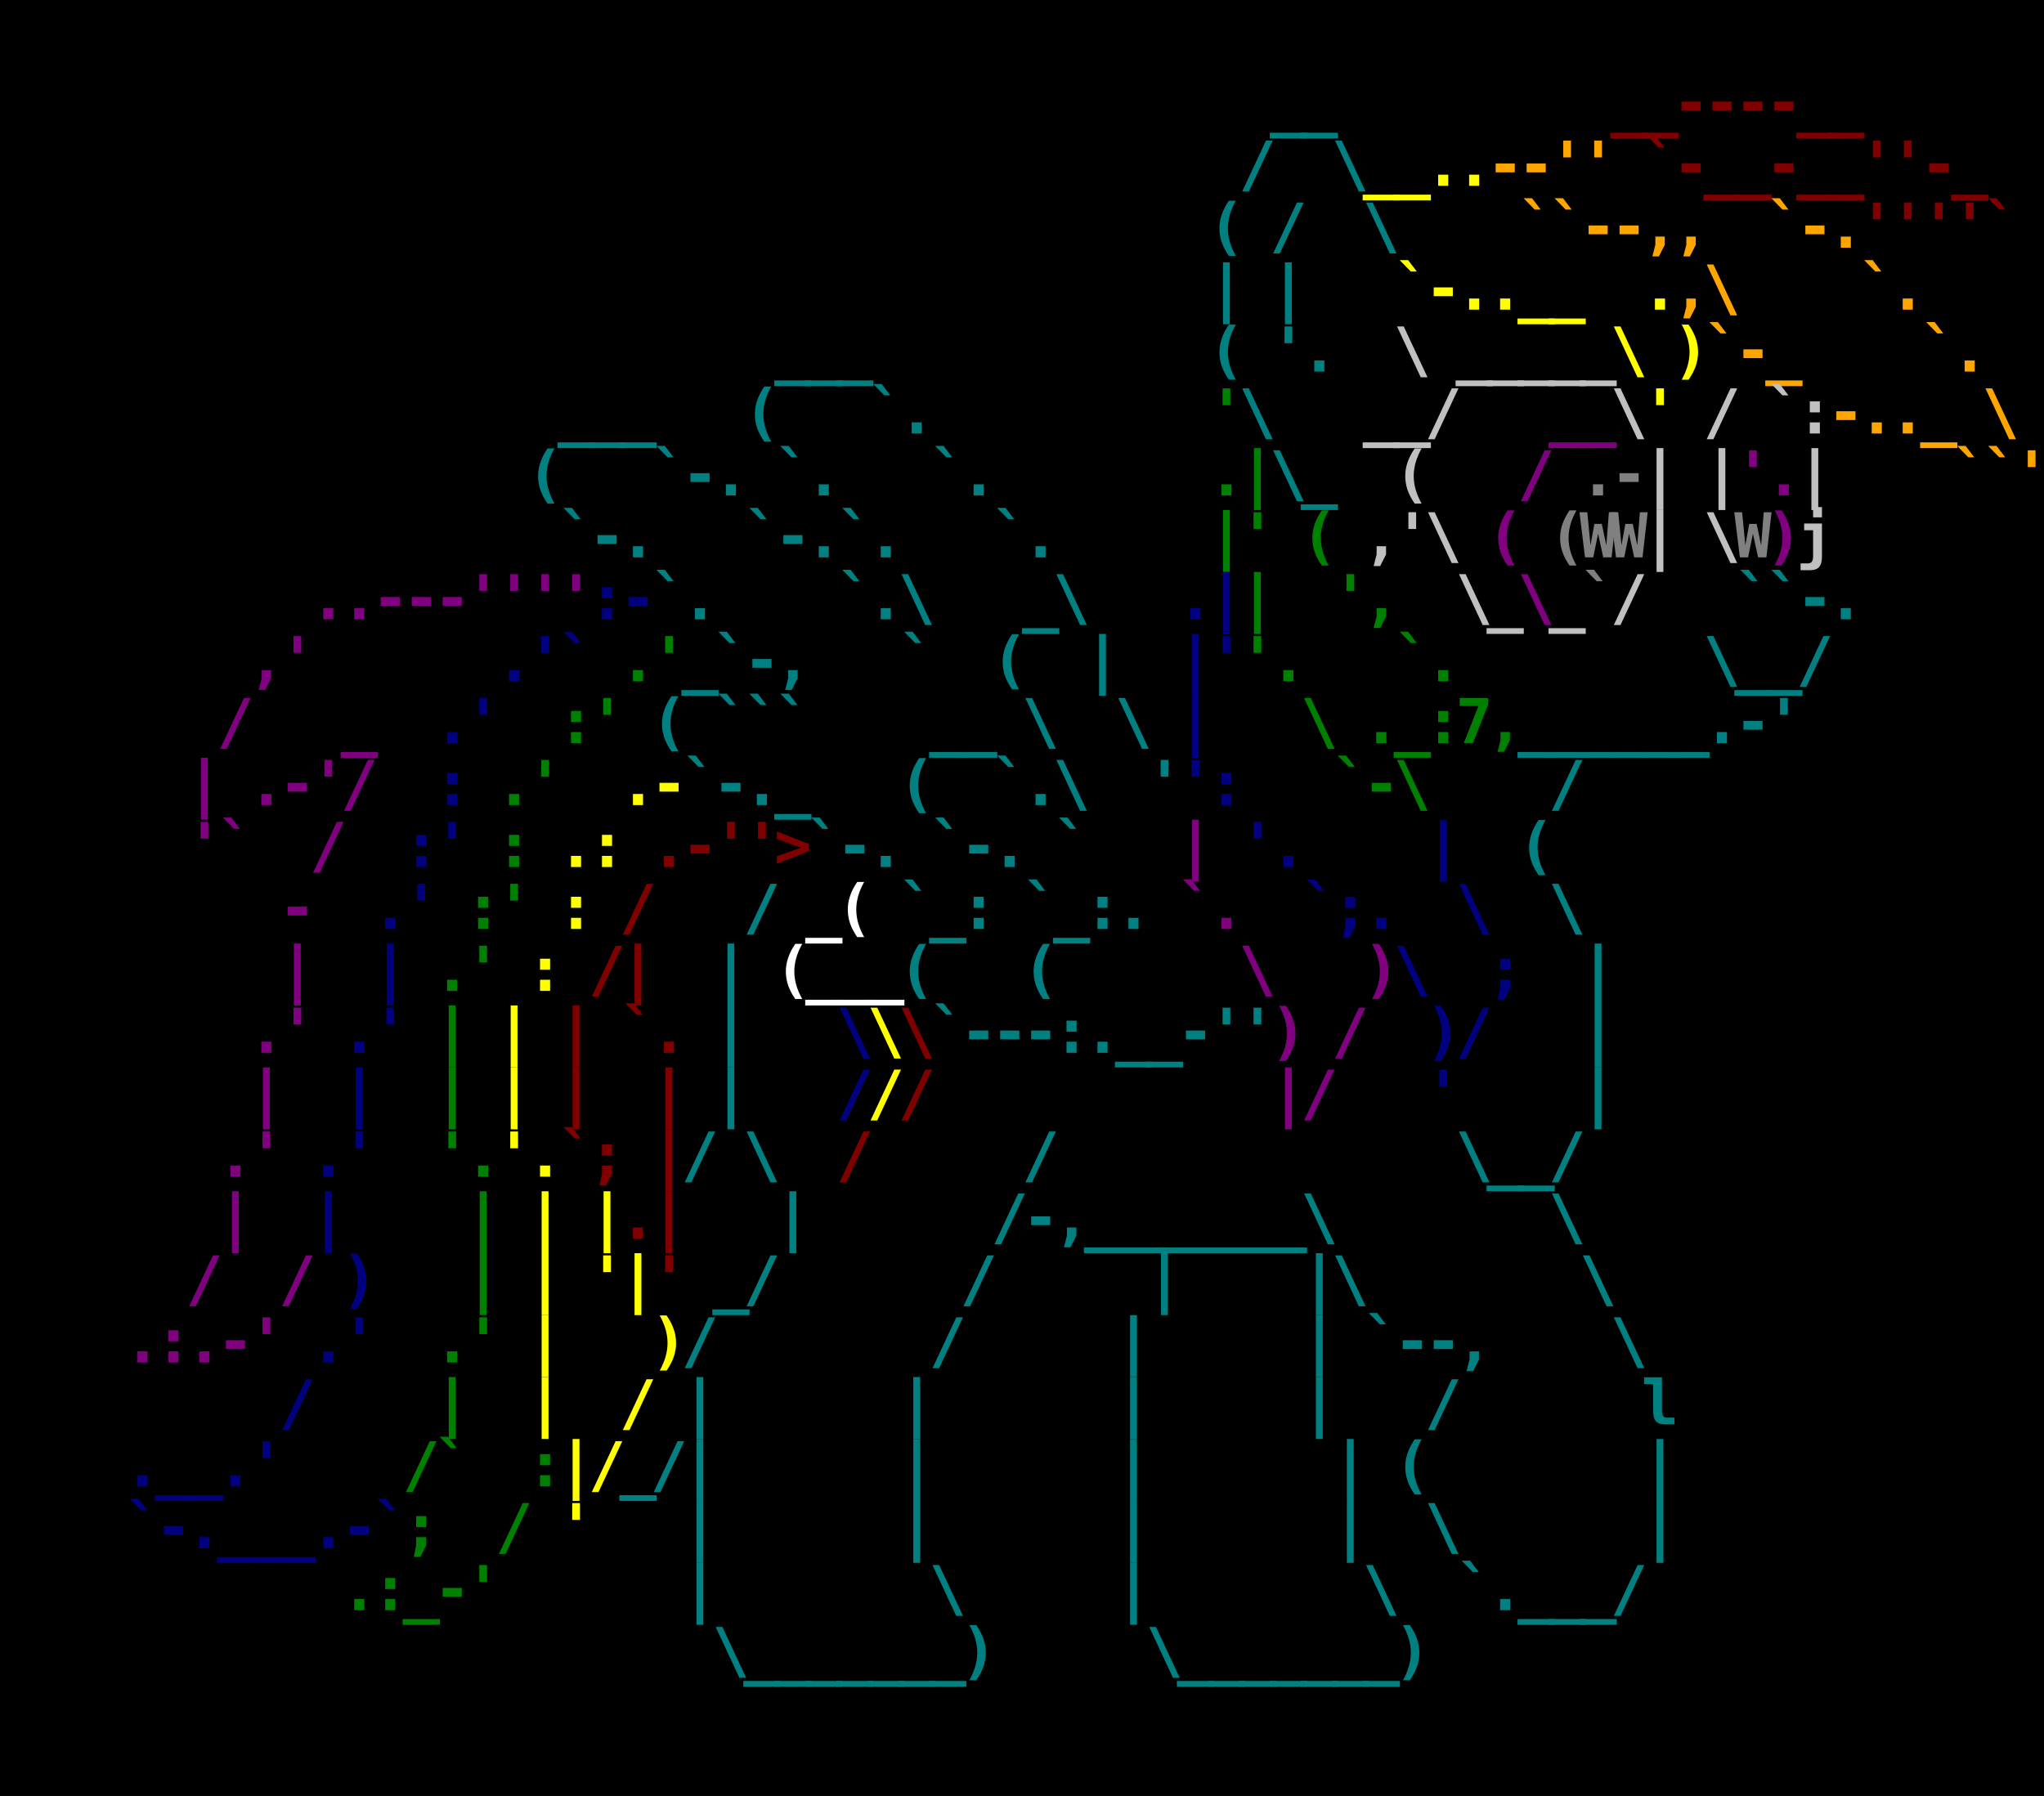
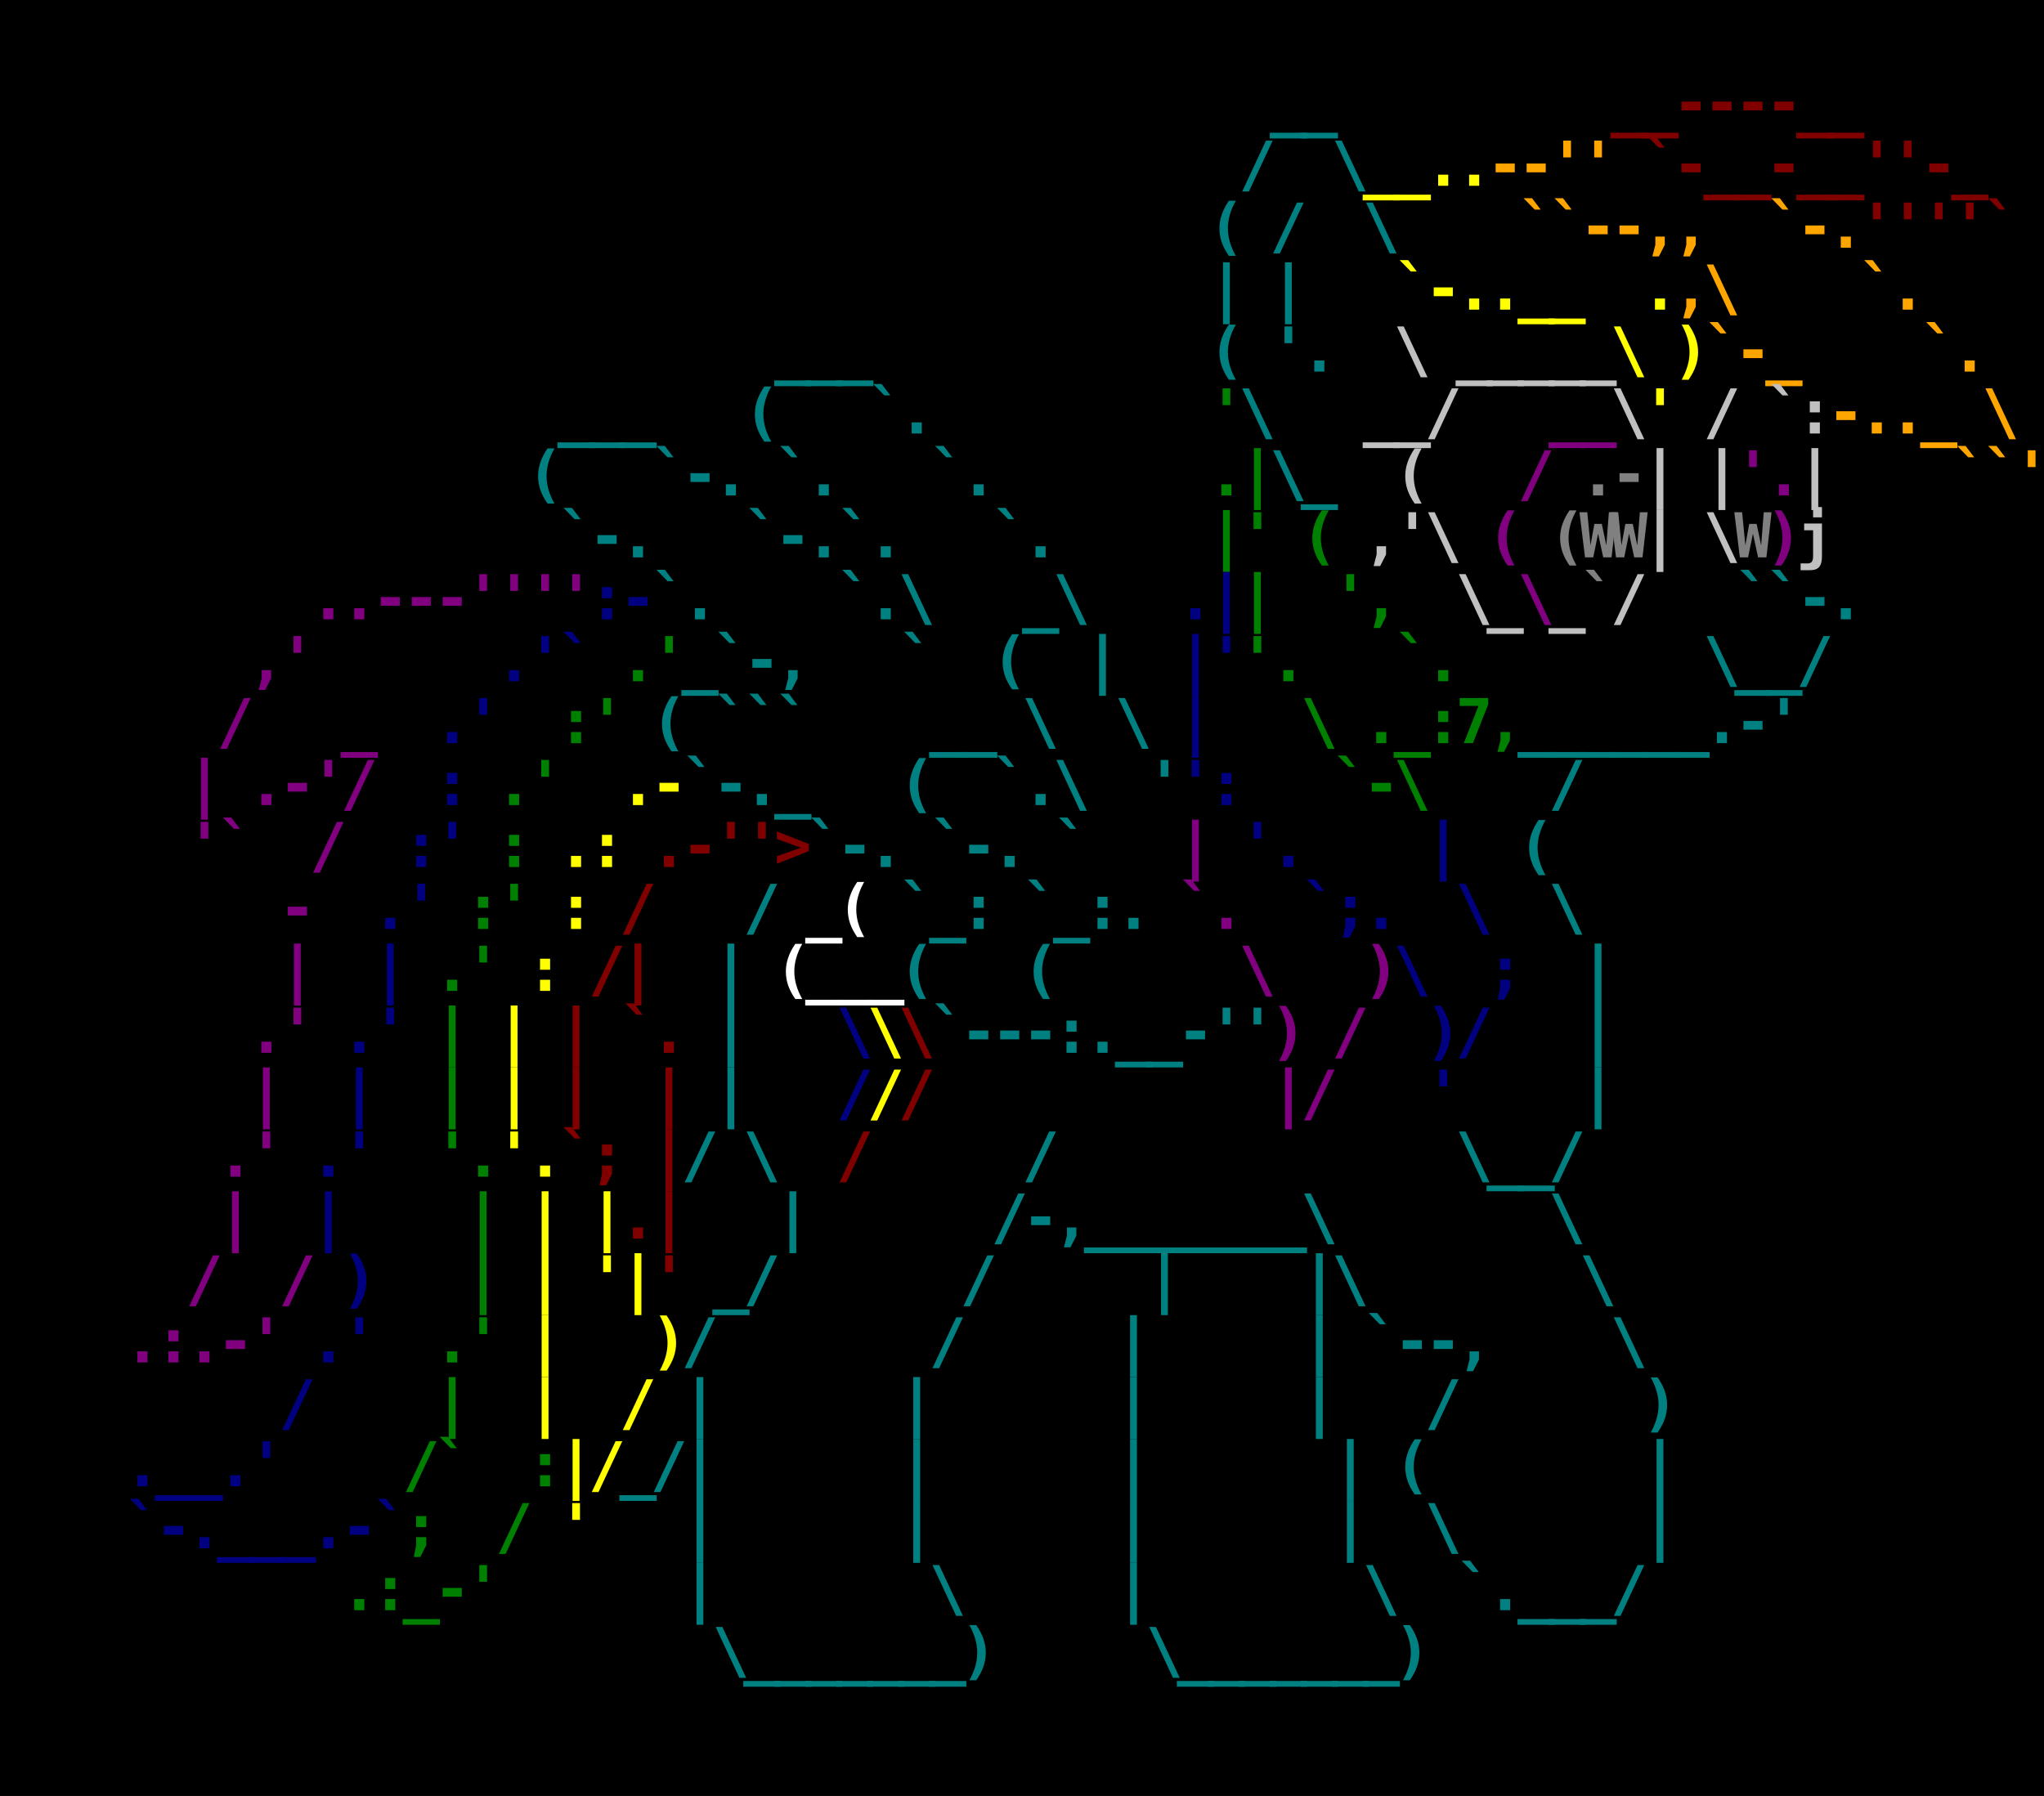
<svg xmlns="http://www.w3.org/2000/svg" width="396" height="348">
  <rect style="fill:black;stroke:none;" width="396" height="348" x="0" y="0" />
  <text y="0" x="0" style="font-family:monospace;font-size:12px;font-weight:bold;">
    <tspan x="246" y="24" style="fill:teal;">_</tspan>
    <tspan x="252" y="24" style="fill:teal;">_</tspan>
    <tspan x="312" y="24" style="fill:maroon;">_</tspan>
    <tspan x="318" y="24" style="fill:maroon;">_</tspan>
    <tspan x="324" y="24" style="fill:maroon;">-</tspan>
    <tspan x="330" y="24" style="fill:maroon;">-</tspan>
    <tspan x="336" y="24" style="fill:maroon;">-</tspan>
    <tspan x="342" y="24" style="fill:maroon;">-</tspan>
    <tspan x="348" y="24" style="fill:maroon;">_</tspan>
    <tspan x="354" y="24" style="fill:maroon;">_</tspan>
    <tspan x="240" y="36" style="fill:teal;">/</tspan>
    <tspan x="258" y="36" style="fill:teal;">\</tspan>
    <tspan x="264" y="36" style="fill:yellow;">_</tspan>
    <tspan x="270" y="36" style="fill:yellow;">_</tspan>
    <tspan x="276" y="36" style="fill:yellow;">.</tspan>
    <tspan x="282" y="36" style="fill:yellow;">.</tspan>
    <tspan x="288" y="36" style="fill:orange;">-</tspan>
    <tspan x="294" y="36" style="fill:orange;">-</tspan>
    <tspan x="300" y="36" style="fill:orange;">'</tspan>
    <tspan x="306" y="36" style="fill:orange;">'</tspan>
    <tspan x="318" y="36" style="fill:maroon;">`</tspan>
    <tspan x="324" y="36" style="fill:maroon;">-</tspan>
    <tspan x="330" y="36" style="fill:maroon;">_</tspan>
    <tspan x="336" y="36" style="fill:maroon;">_</tspan>
    <tspan x="342" y="36" style="fill:maroon;">-</tspan>
    <tspan x="348" y="36" style="fill:maroon;">_</tspan>
    <tspan x="354" y="36" style="fill:maroon;">_</tspan>
    <tspan x="360" y="36" style="fill:maroon;">'</tspan>
    <tspan x="366" y="36" style="fill:maroon;">'</tspan>
    <tspan x="372" y="36" style="fill:maroon;">-</tspan>
    <tspan x="378" y="36" style="fill:maroon;">_</tspan>
    <tspan x="234" y="48" style="fill:teal;">(</tspan>
    <tspan x="246" y="48" style="fill:teal;">/</tspan>
    <tspan x="264" y="48" style="fill:teal;">\</tspan>
    <tspan x="294" y="48" style="fill:orange;">`</tspan>
    <tspan x="300" y="48" style="fill:orange;">`</tspan>
    <tspan x="306" y="48" style="fill:orange;">-</tspan>
    <tspan x="312" y="48" style="fill:orange;">-</tspan>
    <tspan x="318" y="48" style="fill:orange;">,</tspan>
    <tspan x="324" y="48" style="fill:orange;">,</tspan>
    <tspan x="342" y="48" style="fill:orange;">`</tspan>
    <tspan x="348" y="48" style="fill:orange;">-</tspan>
    <tspan x="354" y="48" style="fill:orange;">.</tspan>
    <tspan x="360" y="48" style="fill:maroon;">'</tspan>
    <tspan x="366" y="48" style="fill:maroon;">'</tspan>
    <tspan x="372" y="48" style="fill:maroon;">'</tspan>
    <tspan x="378" y="48" style="fill:maroon;">'</tspan>
    <tspan x="384" y="48" style="fill:maroon;">`</tspan>
    <tspan x="234" y="60" style="fill:teal;">|</tspan>
    <tspan x="246" y="60" style="fill:teal;">|</tspan>
    <tspan x="270" y="60" style="fill:yellow;">`</tspan>
    <tspan x="276" y="60" style="fill:yellow;">-</tspan>
    <tspan x="282" y="60" style="fill:yellow;">.</tspan>
    <tspan x="288" y="60" style="fill:yellow;">.</tspan>
    <tspan x="294" y="60" style="fill:yellow;">_</tspan>
    <tspan x="300" y="60" style="fill:yellow;">_</tspan>
    <tspan x="318" y="60" style="fill:yellow;">.</tspan>
    <tspan x="324" y="60" style="fill:orange;">,</tspan>
    <tspan x="330" y="60" style="fill:orange;">\</tspan>
    <tspan x="360" y="60" style="fill:orange;">`</tspan>
    <tspan x="366" y="60" style="fill:orange;">.</tspan>
    <tspan x="150" y="72" style="fill:teal;">_</tspan>
    <tspan x="156" y="72" style="fill:teal;">_</tspan>
    <tspan x="162" y="72" style="fill:teal;">_</tspan>
    <tspan x="234" y="72" style="fill:teal;">(</tspan>
    <tspan x="246" y="72" style="fill:teal;">'</tspan>
    <tspan x="252" y="72" style="fill:teal;">.</tspan>
    <tspan x="270" y="72" style="fill:silver;">\</tspan>
    <tspan x="282" y="72" style="fill:silver;">_</tspan>
    <tspan x="288" y="72" style="fill:silver;">_</tspan>
    <tspan x="294" y="72" style="fill:silver;">_</tspan>
    <tspan x="300" y="72" style="fill:silver;">_</tspan>
    <tspan x="306" y="72" style="fill:silver;">_</tspan>
    <tspan x="312" y="72" style="fill:yellow;">\</tspan>
    <tspan x="324" y="72" style="fill:yellow;">)</tspan>
    <tspan x="330" y="72" style="fill:orange;">`</tspan>
    <tspan x="336" y="72" style="fill:orange;">-</tspan>
    <tspan x="342" y="72" style="fill:orange;">_</tspan>
    <tspan x="372" y="72" style="fill:orange;">`</tspan>
    <tspan x="378" y="72" style="fill:orange;">.</tspan>
    <tspan x="108" y="84" style="fill:teal;">_</tspan>
    <tspan x="114" y="84" style="fill:teal;">_</tspan>
    <tspan x="120" y="84" style="fill:teal;">_</tspan>
    <tspan x="144" y="84" style="fill:teal;">(</tspan>
    <tspan x="168" y="84" style="fill:teal;">`</tspan>
    <tspan x="174" y="84" style="fill:teal;">.</tspan>
    <tspan x="234" y="84" style="fill:green;">'</tspan>
    <tspan x="240" y="84" style="fill:teal;">\</tspan>
    <tspan x="264" y="84" style="fill:silver;">_</tspan>
    <tspan x="270" y="84" style="fill:silver;">_</tspan>
    <tspan x="276" y="84" style="fill:silver;">/</tspan>
    <tspan x="300" y="84" style="fill:purple;">_</tspan>
    <tspan x="306" y="84" style="fill:purple;">_</tspan>
    <tspan x="312" y="84" style="fill:silver;">\</tspan>
    <tspan x="318" y="84" style="fill:yellow;">'</tspan>
    <tspan x="330" y="84" style="fill:silver;">/</tspan>
    <tspan x="342" y="84" style="fill:silver;">`</tspan>
    <tspan x="348" y="84" style="fill:silver;">:</tspan>
    <tspan x="354" y="84" style="fill:orange;">-</tspan>
    <tspan x="360" y="84" style="fill:orange;">.</tspan>
    <tspan x="366" y="84" style="fill:orange;">.</tspan>
    <tspan x="372" y="84" style="fill:orange;">_</tspan>
    <tspan x="384" y="84" style="fill:orange;">\</tspan>
    <tspan x="102" y="96" style="fill:teal;">(</tspan>
    <tspan x="126" y="96" style="fill:teal;">`</tspan>
    <tspan x="132" y="96" style="fill:teal;">-</tspan>
    <tspan x="138" y="96" style="fill:teal;">.</tspan>
    <tspan x="150" y="96" style="fill:teal;">`</tspan>
    <tspan x="156" y="96" style="fill:teal;">.</tspan>
    <tspan x="180" y="96" style="fill:teal;">`</tspan>
    <tspan x="186" y="96" style="fill:teal;">.</tspan>
    <tspan x="234" y="96" style="fill:green;">.</tspan>
    <tspan x="240" y="96" style="fill:green;">|</tspan>
    <tspan x="246" y="96" style="fill:teal;">\</tspan>
    <tspan x="252" y="96" style="fill:teal;">_</tspan>
    <tspan x="270" y="96" style="fill:silver;">(</tspan>
    <tspan x="294" y="96" style="fill:purple;">/</tspan>
    <tspan x="306" y="96" style="fill:gray;">.</tspan>
    <tspan x="312" y="96" style="fill:gray;">-</tspan>
    <tspan x="318" y="96" style="fill:silver;">|</tspan>
    <tspan x="330" y="96" style="fill:silver;">|</tspan>
    <tspan x="336" y="96" style="fill:purple;">'</tspan>
    <tspan x="342" y="96" style="fill:purple;">.</tspan>
    <tspan x="348" y="96" style="fill:silver;">|</tspan>
    <tspan x="378" y="96" style="fill:orange;">`</tspan>
    <tspan x="384" y="96" style="fill:orange;">`</tspan>
    <tspan x="390" y="96" style="fill:orange;">'</tspan>
    <tspan x="108" y="108" style="fill:teal;">`</tspan>
    <tspan x="114" y="108" style="fill:teal;">-</tspan>
    <tspan x="120" y="108" style="fill:teal;">.</tspan>
    <tspan x="144" y="108" style="fill:teal;">`</tspan>
    <tspan x="150" y="108" style="fill:teal;">-</tspan>
    <tspan x="156" y="108" style="fill:teal;">.</tspan>
    <tspan x="162" y="108" style="fill:teal;">`</tspan>
    <tspan x="168" y="108" style="fill:teal;">.</tspan>
    <tspan x="192" y="108" style="fill:teal;">`</tspan>
    <tspan x="198" y="108" style="fill:teal;">.</tspan>
    <tspan x="234" y="108" style="fill:green;">|</tspan>
    <tspan x="240" y="108" style="fill:green;">'</tspan>
    <tspan x="252" y="108" style="fill:green;">(</tspan>
    <tspan x="264" y="108" style="fill:silver;">,</tspan>
    <tspan x="270" y="108" style="fill:silver;">'</tspan>
    <tspan x="276" y="108" style="fill:silver;">\</tspan>
    <tspan x="288" y="108" style="fill:purple;">(</tspan>
    <tspan x="300" y="108" style="fill:gray;">(</tspan>
    <tspan x="306" y="108" style="fill:gray;">W</tspan>
    <tspan x="312" y="108" style="fill:gray;">W</tspan>
    <tspan x="318" y="108" style="fill:silver;">|</tspan>
    <tspan x="330" y="108" style="fill:silver;">\</tspan>
    <tspan x="336" y="108" style="fill:gray;">W</tspan>
    <tspan x="342" y="108" style="fill:purple;">)</tspan>
    <tspan x="348" y="108" style="fill:silver;">j</tspan>
    <tspan x="60" y="120" style="fill:purple;">.</tspan>
    <tspan x="66" y="120" style="fill:purple;">.</tspan>
    <tspan x="72" y="120" style="fill:purple;">-</tspan>
    <tspan x="78" y="120" style="fill:purple;">-</tspan>
    <tspan x="84" y="120" style="fill:purple;">-</tspan>
    <tspan x="90" y="120" style="fill:purple;">'</tspan>
    <tspan x="96" y="120" style="fill:purple;">'</tspan>
    <tspan x="102" y="120" style="fill:purple;">'</tspan>
    <tspan x="108" y="120" style="fill:purple;">'</tspan>
    <tspan x="114" y="120" style="fill:navy;">:</tspan>
    <tspan x="120" y="120" style="fill:navy;">-</tspan>
    <tspan x="126" y="120" style="fill:teal;">`</tspan>
    <tspan x="132" y="120" style="fill:teal;">.</tspan>
    <tspan x="162" y="120" style="fill:teal;">`</tspan>
    <tspan x="168" y="120" style="fill:teal;">.</tspan>
    <tspan x="174" y="120" style="fill:teal;">\</tspan>
    <tspan x="198" y="120" style="fill:teal;">_</tspan>
    <tspan x="204" y="120" style="fill:teal;">\</tspan>
    <tspan x="228" y="120" style="fill:navy;">.</tspan>
    <tspan x="234" y="120" style="fill:navy;">|</tspan>
    <tspan x="240" y="120" style="fill:green;">|</tspan>
    <tspan x="258" y="120" style="fill:green;">'</tspan>
    <tspan x="264" y="120" style="fill:green;">,</tspan>
    <tspan x="282" y="120" style="fill:silver;">\</tspan>
    <tspan x="288" y="120" style="fill:silver;">_</tspan>
    <tspan x="294" y="120" style="fill:purple;">\</tspan>
    <tspan x="300" y="120" style="fill:silver;">_</tspan>
    <tspan x="306" y="120" style="fill:gray;">`</tspan>
    <tspan x="312" y="120" style="fill:silver;">/</tspan>
    <tspan x="336" y="120" style="fill:teal;">`</tspan>
    <tspan x="342" y="120" style="fill:teal;">`</tspan>
    <tspan x="348" y="120" style="fill:teal;">-</tspan>
    <tspan x="354" y="120" style="fill:teal;">.</tspan>
    <tspan x="48" y="132" style="fill:purple;">,</tspan>
    <tspan x="54" y="132" style="fill:purple;">'</tspan>
    <tspan x="96" y="132" style="fill:navy;">.</tspan>
    <tspan x="102" y="132" style="fill:navy;">'</tspan>
    <tspan x="108" y="132" style="fill:navy;">`</tspan>
    <tspan x="120" y="132" style="fill:green;">.</tspan>
    <tspan x="126" y="132" style="fill:green;">'</tspan>
    <tspan x="132" y="132" style="fill:teal;">_</tspan>
    <tspan x="138" y="132" style="fill:teal;">`</tspan>
    <tspan x="144" y="132" style="fill:teal;">-</tspan>
    <tspan x="150" y="132" style="fill:teal;">,</tspan>
    <tspan x="174" y="132" style="fill:teal;">`</tspan>
    <tspan x="192" y="132" style="fill:teal;">(</tspan>
    <tspan x="210" y="132" style="fill:teal;">|</tspan>
    <tspan x="228" y="132" style="fill:navy;">|</tspan>
    <tspan x="234" y="132" style="fill:navy;">'</tspan>
    <tspan x="240" y="132" style="fill:green;">'</tspan>
    <tspan x="246" y="132" style="fill:green;">.</tspan>
    <tspan x="270" y="132" style="fill:green;">`</tspan>
    <tspan x="276" y="132" style="fill:green;">.</tspan>
    <tspan x="330" y="132" style="fill:teal;">\</tspan>
    <tspan x="336" y="132" style="fill:teal;">_</tspan>
    <tspan x="342" y="132" style="fill:teal;">_</tspan>
    <tspan x="348" y="132" style="fill:teal;">/</tspan>
    <tspan x="42" y="144" style="fill:purple;">/</tspan>
    <tspan x="66" y="144" style="fill:purple;">_</tspan>
    <tspan x="84" y="144" style="fill:navy;">.</tspan>
    <tspan x="90" y="144" style="fill:navy;">'</tspan>
    <tspan x="108" y="144" style="fill:green;">:</tspan>
    <tspan x="114" y="144" style="fill:green;">'</tspan>
    <tspan x="126" y="144" style="fill:teal;">(</tspan>
    <tspan x="138" y="144" style="fill:teal;">`</tspan>
    <tspan x="144" y="144" style="fill:teal;">`</tspan>
    <tspan x="150" y="144" style="fill:teal;">`</tspan>
    <tspan x="180" y="144" style="fill:teal;">_</tspan>
    <tspan x="186" y="144" style="fill:teal;">_</tspan>
    <tspan x="198" y="144" style="fill:teal;">\</tspan>
    <tspan x="216" y="144" style="fill:teal;">\</tspan>
    <tspan x="228" y="144" style="fill:navy;">|</tspan>
    <tspan x="252" y="144" style="fill:green;">\</tspan>
    <tspan x="264" y="144" style="fill:green;">.</tspan>
    <tspan x="270" y="144" style="fill:green;">_</tspan>
    <tspan x="276" y="144" style="fill:green;">:</tspan>
    <tspan x="282" y="144" style="fill:green;">7</tspan>
    <tspan x="288" y="144" style="fill:green;">,</tspan>
    <tspan x="294" y="144" style="fill:teal;">_</tspan>
    <tspan x="300" y="144" style="fill:teal;">_</tspan>
    <tspan x="306" y="144" style="fill:teal;">_</tspan>
    <tspan x="312" y="144" style="fill:teal;">_</tspan>
    <tspan x="318" y="144" style="fill:teal;">_</tspan>
    <tspan x="324" y="144" style="fill:teal;">_</tspan>
    <tspan x="330" y="144" style="fill:teal;">.</tspan>
    <tspan x="336" y="144" style="fill:teal;">-</tspan>
    <tspan x="342" y="144" style="fill:teal;">'</tspan>
    <tspan x="36" y="156" style="fill:purple;">|</tspan>
    <tspan x="48" y="156" style="fill:purple;">.</tspan>
    <tspan x="54" y="156" style="fill:purple;">-</tspan>
    <tspan x="60" y="156" style="fill:purple;">'</tspan>
    <tspan x="66" y="156" style="fill:purple;">/</tspan>
    <tspan x="84" y="156" style="fill:navy;">:</tspan>
    <tspan x="96" y="156" style="fill:green;">.</tspan>
    <tspan x="102" y="156" style="fill:green;">'</tspan>
    <tspan x="120" y="156" style="fill:yellow;">.</tspan>
    <tspan x="126" y="156" style="fill:yellow;">-</tspan>
    <tspan x="132" y="156" style="fill:teal;">`</tspan>
    <tspan x="138" y="156" style="fill:teal;">-</tspan>
    <tspan x="144" y="156" style="fill:teal;">.</tspan>
    <tspan x="150" y="156" style="fill:teal;">_</tspan>
    <tspan x="174" y="156" style="fill:teal;">(</tspan>
    <tspan x="192" y="156" style="fill:teal;">`</tspan>
    <tspan x="198" y="156" style="fill:teal;">.</tspan>
    <tspan x="204" y="156" style="fill:teal;">\</tspan>
    <tspan x="222" y="156" style="fill:teal;">'</tspan>
    <tspan x="228" y="156" style="fill:navy;">'</tspan>
    <tspan x="234" y="156" style="fill:navy;">:</tspan>
    <tspan x="258" y="156" style="fill:green;">`</tspan>
    <tspan x="264" y="156" style="fill:green;">-</tspan>
    <tspan x="270" y="156" style="fill:green;">\</tspan>
    <tspan x="300" y="156" style="fill:teal;">/</tspan>
    <tspan x="36" y="168" style="fill:purple;">'</tspan>
    <tspan x="42" y="168" style="fill:purple;">`</tspan>
    <tspan x="60" y="168" style="fill:purple;">/</tspan>
    <tspan x="78" y="168" style="fill:navy;">:</tspan>
    <tspan x="84" y="168" style="fill:navy;">'</tspan>
    <tspan x="96" y="168" style="fill:green;">:</tspan>
    <tspan x="108" y="168" style="fill:yellow;">.</tspan>
    <tspan x="114" y="168" style="fill:yellow;">:</tspan>
    <tspan x="126" y="168" style="fill:maroon;">.</tspan>
    <tspan x="132" y="168" style="fill:maroon;">-</tspan>
    <tspan x="138" y="168" style="fill:maroon;">'</tspan>
    <tspan x="144" y="168" style="fill:maroon;">'</tspan>
    <tspan x="150" y="168" style="fill:maroon;">&gt;</tspan>
    <tspan x="156" y="168" style="fill:teal;">`</tspan>
    <tspan x="162" y="168" style="fill:teal;">-</tspan>
    <tspan x="168" y="168" style="fill:teal;">.</tspan>
    <tspan x="180" y="168" style="fill:teal;">`</tspan>
    <tspan x="186" y="168" style="fill:teal;">-</tspan>
    <tspan x="192" y="168" style="fill:teal;">.</tspan>
    <tspan x="204" y="168" style="fill:teal;">`</tspan>
    <tspan x="228" y="168" style="fill:purple;">|</tspan>
    <tspan x="240" y="168" style="fill:navy;">'</tspan>
    <tspan x="246" y="168" style="fill:navy;">.</tspan>
    <tspan x="276" y="168" style="fill:navy;">|</tspan>
    <tspan x="294" y="168" style="fill:teal;">(</tspan>
    <tspan x="54" y="180" style="fill:purple;">-</tspan>
    <tspan x="72" y="180" style="fill:navy;">.</tspan>
    <tspan x="78" y="180" style="fill:navy;">'</tspan>
    <tspan x="90" y="180" style="fill:green;">:</tspan>
    <tspan x="96" y="180" style="fill:green;">'</tspan>
    <tspan x="108" y="180" style="fill:yellow;">:</tspan>
    <tspan x="120" y="180" style="fill:maroon;">/</tspan>
    <tspan x="144" y="180" style="fill:teal;">/</tspan>
    <tspan x="156" y="180" style="fill:white;">_</tspan>
    <tspan x="162" y="180" style="fill:white;">(</tspan>
    <tspan x="174" y="180" style="fill:teal;">`</tspan>
    <tspan x="180" y="180" style="fill:teal;">_</tspan>
    <tspan x="186" y="180" style="fill:teal;">:</tspan>
    <tspan x="198" y="180" style="fill:teal;">`</tspan>
    <tspan x="204" y="180" style="fill:teal;">_</tspan>
    <tspan x="210" y="180" style="fill:teal;">:</tspan>
    <tspan x="216" y="180" style="fill:teal;">.</tspan>
    <tspan x="228" y="180" style="fill:purple;">`</tspan>
    <tspan x="234" y="180" style="fill:purple;">.</tspan>
    <tspan x="252" y="180" style="fill:navy;">`</tspan>
    <tspan x="258" y="180" style="fill:navy;">;</tspan>
    <tspan x="264" y="180" style="fill:navy;">.</tspan>
    <tspan x="282" y="180" style="fill:navy;">\</tspan>
    <tspan x="300" y="180" style="fill:teal;">\</tspan>
    <tspan x="54" y="192" style="fill:purple;">|</tspan>
    <tspan x="72" y="192" style="fill:navy;">|</tspan>
    <tspan x="84" y="192" style="fill:green;">.</tspan>
    <tspan x="90" y="192" style="fill:green;">'</tspan>
    <tspan x="102" y="192" style="fill:yellow;">:</tspan>
    <tspan x="114" y="192" style="fill:maroon;">/</tspan>
    <tspan x="120" y="192" style="fill:maroon;">|</tspan>
    <tspan x="138" y="192" style="fill:teal;">|</tspan>
    <tspan x="150" y="192" style="fill:white;">(</tspan>
    <tspan x="156" y="192" style="fill:white;">_</tspan>
    <tspan x="162" y="192" style="fill:white;">_</tspan>
    <tspan x="168" y="192" style="fill:white;">_</tspan>
    <tspan x="174" y="192" style="fill:teal;">(</tspan>
    <tspan x="198" y="192" style="fill:teal;">(</tspan>
    <tspan x="240" y="192" style="fill:purple;">\</tspan>
    <tspan x="264" y="192" style="fill:purple;">)</tspan>
    <tspan x="270" y="192" style="fill:navy;">\</tspan>
    <tspan x="288" y="192" style="fill:navy;">;</tspan>
    <tspan x="306" y="192" style="fill:teal;">|</tspan>
    <tspan x="48" y="204" style="fill:purple;">.</tspan>
    <tspan x="54" y="204" style="fill:purple;">'</tspan>
    <tspan x="66" y="204" style="fill:navy;">.</tspan>
    <tspan x="72" y="204" style="fill:navy;">'</tspan>
    <tspan x="84" y="204" style="fill:green;">|</tspan>
    <tspan x="96" y="204" style="fill:yellow;">|</tspan>
    <tspan x="108" y="204" style="fill:maroon;">|</tspan>
    <tspan x="120" y="204" style="fill:maroon;">`</tspan>
    <tspan x="126" y="204" style="fill:maroon;">.</tspan>
    <tspan x="138" y="204" style="fill:teal;">|</tspan>
    <tspan x="162" y="204" style="fill:navy;">\</tspan>
    <tspan x="168" y="204" style="fill:yellow;">\</tspan>
    <tspan x="174" y="204" style="fill:maroon;">\</tspan>
    <tspan x="180" y="204" style="fill:teal;">`</tspan>
    <tspan x="186" y="204" style="fill:teal;">-</tspan>
    <tspan x="192" y="204" style="fill:teal;">-</tspan>
    <tspan x="198" y="204" style="fill:teal;">-</tspan>
    <tspan x="204" y="204" style="fill:teal;">:</tspan>
    <tspan x="210" y="204" style="fill:teal;">.</tspan>
    <tspan x="216" y="204" style="fill:teal;">_</tspan>
    <tspan x="222" y="204" style="fill:teal;">_</tspan>
    <tspan x="228" y="204" style="fill:teal;">-</tspan>
    <tspan x="234" y="204" style="fill:teal;">'</tspan>
    <tspan x="240" y="204" style="fill:teal;">'</tspan>
    <tspan x="246" y="204" style="fill:purple;">)</tspan>
    <tspan x="258" y="204" style="fill:purple;">/</tspan>
    <tspan x="276" y="204" style="fill:navy;">)</tspan>
    <tspan x="282" y="204" style="fill:navy;">/</tspan>
    <tspan x="306" y="204" style="fill:teal;">|</tspan>
    <tspan x="48" y="216" style="fill:purple;">|</tspan>
    <tspan x="66" y="216" style="fill:navy;">|</tspan>
    <tspan x="84" y="216" style="fill:green;">|</tspan>
    <tspan x="96" y="216" style="fill:yellow;">|</tspan>
    <tspan x="108" y="216" style="fill:maroon;">|</tspan>
    <tspan x="126" y="216" style="fill:maroon;">|</tspan>
    <tspan x="138" y="216" style="fill:teal;">|</tspan>
    <tspan x="162" y="216" style="fill:navy;">/</tspan>
    <tspan x="168" y="216" style="fill:yellow;">/</tspan>
    <tspan x="174" y="216" style="fill:maroon;">/</tspan>
    <tspan x="246" y="216" style="fill:purple;">|</tspan>
    <tspan x="252" y="216" style="fill:purple;">/</tspan>
    <tspan x="276" y="216" style="fill:navy;">'</tspan>
    <tspan x="306" y="216" style="fill:teal;">|</tspan>
    <tspan x="42" y="228" style="fill:purple;">.</tspan>
    <tspan x="48" y="228" style="fill:purple;">'</tspan>
    <tspan x="60" y="228" style="fill:navy;">.</tspan>
    <tspan x="66" y="228" style="fill:navy;">'</tspan>
    <tspan x="84" y="228" style="fill:green;">'</tspan>
    <tspan x="90" y="228" style="fill:green;">.</tspan>
    <tspan x="96" y="228" style="fill:yellow;">'</tspan>
    <tspan x="102" y="228" style="fill:yellow;">.</tspan>
    <tspan x="108" y="228" style="fill:maroon;">`</tspan>
    <tspan x="114" y="228" style="fill:maroon;">;</tspan>
    <tspan x="126" y="228" style="fill:maroon;">|</tspan>
    <tspan x="132" y="228" style="fill:teal;">/</tspan>
    <tspan x="144" y="228" style="fill:teal;">\</tspan>
    <tspan x="162" y="228" style="fill:maroon;">/</tspan>
    <tspan x="198" y="228" style="fill:teal;">/</tspan>
    <tspan x="282" y="228" style="fill:teal;">\</tspan>
    <tspan x="288" y="228" style="fill:teal;">_</tspan>
    <tspan x="294" y="228" style="fill:teal;">_</tspan>
    <tspan x="300" y="228" style="fill:teal;">/</tspan>
    <tspan x="42" y="240" style="fill:purple;">|</tspan>
    <tspan x="60" y="240" style="fill:navy;">|</tspan>
    <tspan x="90" y="240" style="fill:green;">|</tspan>
    <tspan x="102" y="240" style="fill:yellow;">|</tspan>
    <tspan x="114" y="240" style="fill:yellow;">|</tspan>
    <tspan x="120" y="240" style="fill:maroon;">.</tspan>
    <tspan x="126" y="240" style="fill:maroon;">|</tspan>
    <tspan x="150" y="240" style="fill:teal;">|</tspan>
    <tspan x="192" y="240" style="fill:teal;">/</tspan>
    <tspan x="198" y="240" style="fill:teal;">-</tspan>
    <tspan x="204" y="240" style="fill:teal;">,</tspan>
    <tspan x="210" y="240" style="fill:teal;">_</tspan>
    <tspan x="216" y="240" style="fill:teal;">_</tspan>
    <tspan x="222" y="240" style="fill:teal;">_</tspan>
    <tspan x="228" y="240" style="fill:teal;">_</tspan>
    <tspan x="234" y="240" style="fill:teal;">_</tspan>
    <tspan x="240" y="240" style="fill:teal;">_</tspan>
    <tspan x="246" y="240" style="fill:teal;">_</tspan>
    <tspan x="252" y="240" style="fill:teal;">\</tspan>
    <tspan x="300" y="240" style="fill:teal;">\</tspan>
    <tspan x="36" y="252" style="fill:purple;">/</tspan>
    <tspan x="54" y="252" style="fill:purple;">/</tspan>
    <tspan x="66" y="252" style="fill:navy;">)</tspan>
    <tspan x="90" y="252" style="fill:green;">|</tspan>
    <tspan x="102" y="252" style="fill:yellow;">|</tspan>
    <tspan x="114" y="252" style="fill:yellow;">'</tspan>
    <tspan x="120" y="252" style="fill:yellow;">|</tspan>
    <tspan x="126" y="252" style="fill:maroon;">'</tspan>
    <tspan x="138" y="252" style="fill:teal;">_</tspan>
    <tspan x="144" y="252" style="fill:teal;">/</tspan>
    <tspan x="186" y="252" style="fill:teal;">/</tspan>
    <tspan x="222" y="252" style="fill:teal;">|</tspan>
    <tspan x="252" y="252" style="fill:teal;">|</tspan>
    <tspan x="258" y="252" style="fill:teal;">\</tspan>
    <tspan x="306" y="252" style="fill:teal;">\</tspan>
    <tspan x="24" y="264" style="fill:purple;">.</tspan>
    <tspan x="30" y="264" style="fill:purple;">:</tspan>
    <tspan x="36" y="264" style="fill:purple;">.</tspan>
    <tspan x="42" y="264" style="fill:purple;">-</tspan>
    <tspan x="48" y="264" style="fill:purple;">'</tspan>
    <tspan x="60" y="264" style="fill:navy;">.</tspan>
    <tspan x="66" y="264" style="fill:navy;">'</tspan>
    <tspan x="84" y="264" style="fill:green;">.</tspan>
    <tspan x="90" y="264" style="fill:green;">'</tspan>
    <tspan x="102" y="264" style="fill:yellow;">|</tspan>
    <tspan x="126" y="264" style="fill:yellow;">)</tspan>
    <tspan x="132" y="264" style="fill:teal;">/</tspan>
    <tspan x="180" y="264" style="fill:teal;">/</tspan>
    <tspan x="216" y="264" style="fill:teal;">|</tspan>
    <tspan x="252" y="264" style="fill:teal;">|</tspan>
    <tspan x="264" y="264" style="fill:teal;">`</tspan>
    <tspan x="270" y="264" style="fill:teal;">-</tspan>
    <tspan x="276" y="264" style="fill:teal;">-</tspan>
    <tspan x="282" y="264" style="fill:teal;">,</tspan>
    <tspan x="312" y="264" style="fill:teal;">\</tspan>
    <tspan x="54" y="276" style="fill:navy;">/</tspan>
    <tspan x="84" y="276" style="fill:green;">|</tspan>
    <tspan x="102" y="276" style="fill:yellow;">|</tspan>
    <tspan x="120" y="276" style="fill:yellow;">/</tspan>
    <tspan x="132" y="276" style="fill:teal;">|</tspan>
    <tspan x="174" y="276" style="fill:teal;">|</tspan>
    <tspan x="216" y="276" style="fill:teal;">|</tspan>
    <tspan x="252" y="276" style="fill:teal;">|</tspan>
    <tspan x="276" y="276" style="fill:teal;">/</tspan>
-     <tspan x="318" y="276" style="fill:teal;">l</tspan>
+     <tspan x="318" y="276" style="fill:teal;">)</tspan>
    <tspan x="24" y="288" style="fill:navy;">.</tspan>
    <tspan x="30" y="288" style="fill:navy;">_</tspan>
    <tspan x="36" y="288" style="fill:navy;">_</tspan>
    <tspan x="42" y="288" style="fill:navy;">.</tspan>
    <tspan x="48" y="288" style="fill:navy;">'</tspan>
    <tspan x="78" y="288" style="fill:green;">/</tspan>
    <tspan x="84" y="288" style="fill:green;">`</tspan>
    <tspan x="102" y="288" style="fill:green;">:</tspan>
    <tspan x="108" y="288" style="fill:yellow;">|</tspan>
    <tspan x="114" y="288" style="fill:yellow;">/</tspan>
    <tspan x="120" y="288" style="fill:teal;">_</tspan>
    <tspan x="126" y="288" style="fill:teal;">/</tspan>
    <tspan x="132" y="288" style="fill:teal;">|</tspan>
    <tspan x="174" y="288" style="fill:teal;">|</tspan>
    <tspan x="216" y="288" style="fill:teal;">|</tspan>
    <tspan x="258" y="288" style="fill:teal;">|</tspan>
    <tspan x="270" y="288" style="fill:teal;">(</tspan>
    <tspan x="318" y="288" style="fill:teal;">|</tspan>
    <tspan x="24" y="300" style="fill:navy;">`</tspan>
    <tspan x="30" y="300" style="fill:navy;">-</tspan>
    <tspan x="36" y="300" style="fill:navy;">.</tspan>
    <tspan x="42" y="300" style="fill:navy;">_</tspan>
    <tspan x="48" y="300" style="fill:navy;">_</tspan>
    <tspan x="54" y="300" style="fill:navy;">_</tspan>
    <tspan x="60" y="300" style="fill:navy;">.</tspan>
    <tspan x="66" y="300" style="fill:navy;">-</tspan>
    <tspan x="72" y="300" style="fill:navy;">`</tspan>
    <tspan x="78" y="300" style="fill:green;">;</tspan>
    <tspan x="96" y="300" style="fill:green;">/</tspan>
    <tspan x="108" y="300" style="fill:yellow;">'</tspan>
    <tspan x="132" y="300" style="fill:teal;">|</tspan>
    <tspan x="174" y="300" style="fill:teal;">|</tspan>
    <tspan x="216" y="300" style="fill:teal;">|</tspan>
    <tspan x="258" y="300" style="fill:teal;">|</tspan>
    <tspan x="276" y="300" style="fill:teal;">\</tspan>
    <tspan x="318" y="300" style="fill:teal;">|</tspan>
    <tspan x="66" y="312" style="fill:green;">.</tspan>
    <tspan x="72" y="312" style="fill:green;">:</tspan>
    <tspan x="78" y="312" style="fill:green;">_</tspan>
    <tspan x="84" y="312" style="fill:green;">-</tspan>
    <tspan x="90" y="312" style="fill:green;">'</tspan>
    <tspan x="132" y="312" style="fill:teal;">|</tspan>
    <tspan x="180" y="312" style="fill:teal;">\</tspan>
    <tspan x="216" y="312" style="fill:teal;">|</tspan>
    <tspan x="264" y="312" style="fill:teal;">\</tspan>
    <tspan x="282" y="312" style="fill:teal;">`</tspan>
    <tspan x="288" y="312" style="fill:teal;">.</tspan>
    <tspan x="294" y="312" style="fill:teal;">_</tspan>
    <tspan x="300" y="312" style="fill:teal;">_</tspan>
    <tspan x="306" y="312" style="fill:teal;">_</tspan>
    <tspan x="312" y="312" style="fill:teal;">/</tspan>
    <tspan x="138" y="324" style="fill:teal;">\</tspan>
    <tspan x="144" y="324" style="fill:teal;">_</tspan>
    <tspan x="150" y="324" style="fill:teal;">_</tspan>
    <tspan x="156" y="324" style="fill:teal;">_</tspan>
    <tspan x="162" y="324" style="fill:teal;">_</tspan>
    <tspan x="168" y="324" style="fill:teal;">_</tspan>
    <tspan x="174" y="324" style="fill:teal;">_</tspan>
    <tspan x="180" y="324" style="fill:teal;">_</tspan>
    <tspan x="186" y="324" style="fill:teal;">)</tspan>
    <tspan x="222" y="324" style="fill:teal;">\</tspan>
    <tspan x="228" y="324" style="fill:teal;">_</tspan>
    <tspan x="234" y="324" style="fill:teal;">_</tspan>
    <tspan x="240" y="324" style="fill:teal;">_</tspan>
    <tspan x="246" y="324" style="fill:teal;">_</tspan>
    <tspan x="252" y="324" style="fill:teal;">_</tspan>
    <tspan x="258" y="324" style="fill:teal;">_</tspan>
    <tspan x="264" y="324" style="fill:teal;">_</tspan>
    <tspan x="270" y="324" style="fill:teal;">)</tspan>
  </text>
</svg>
